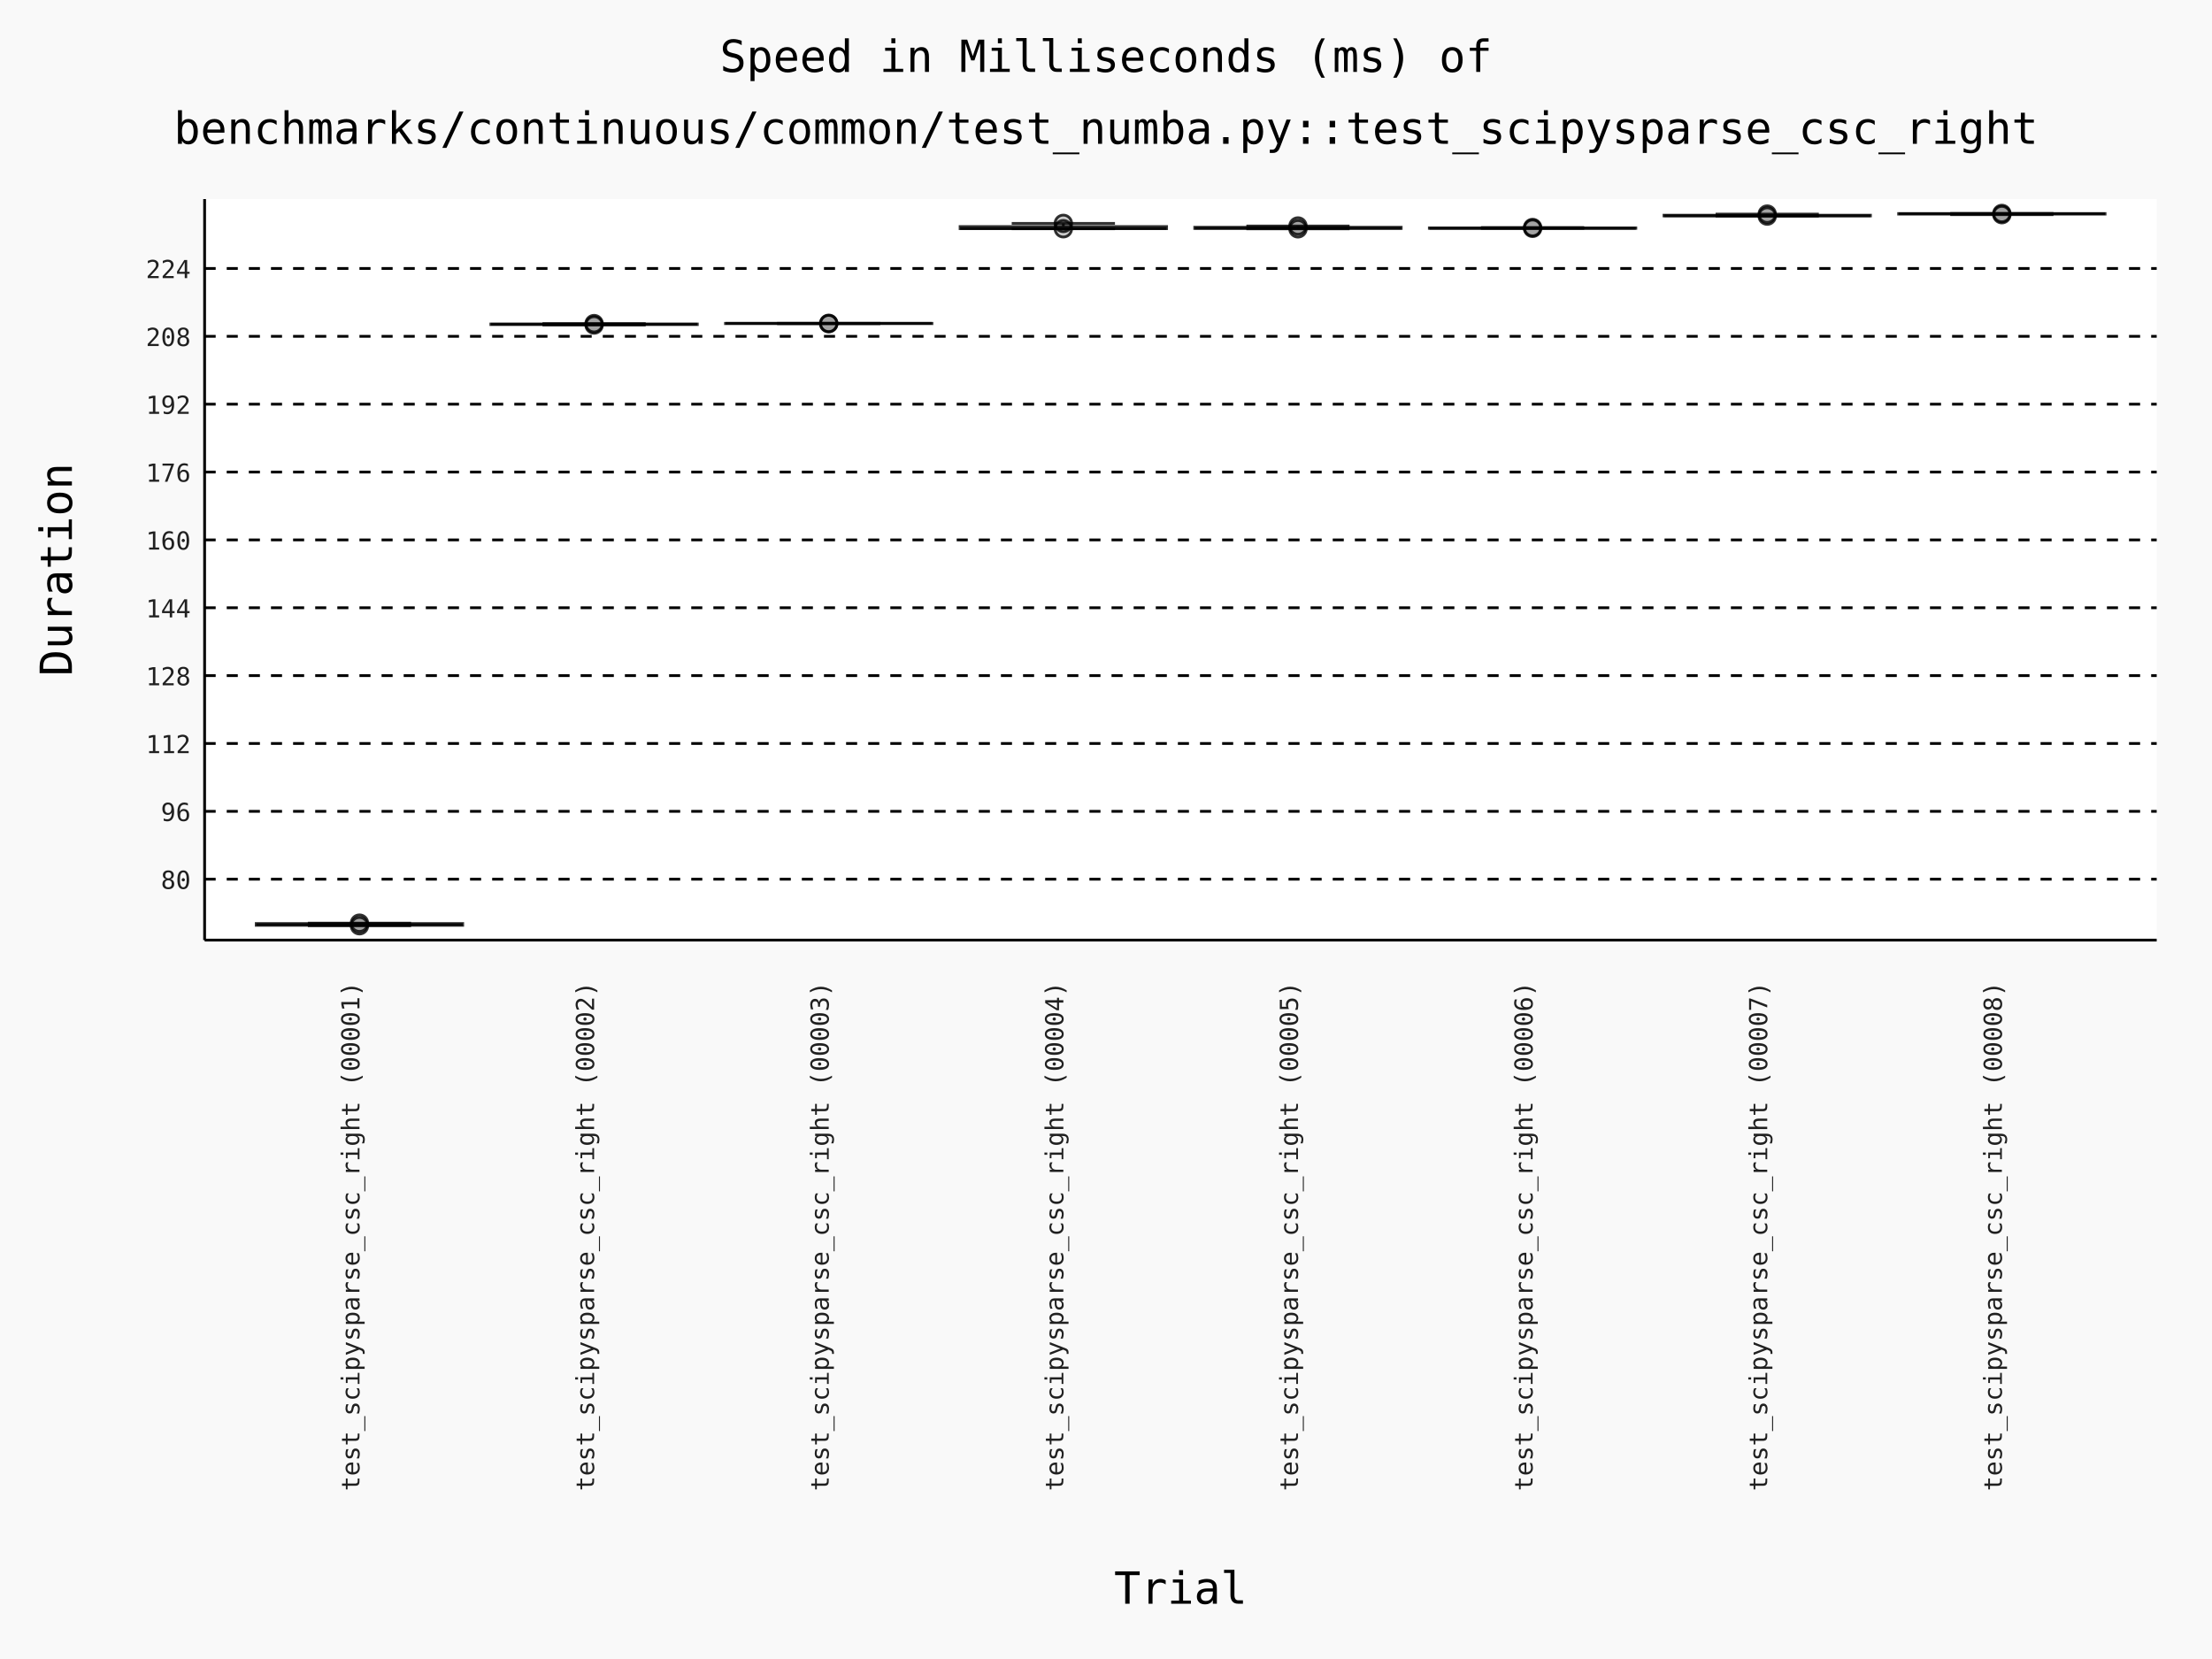
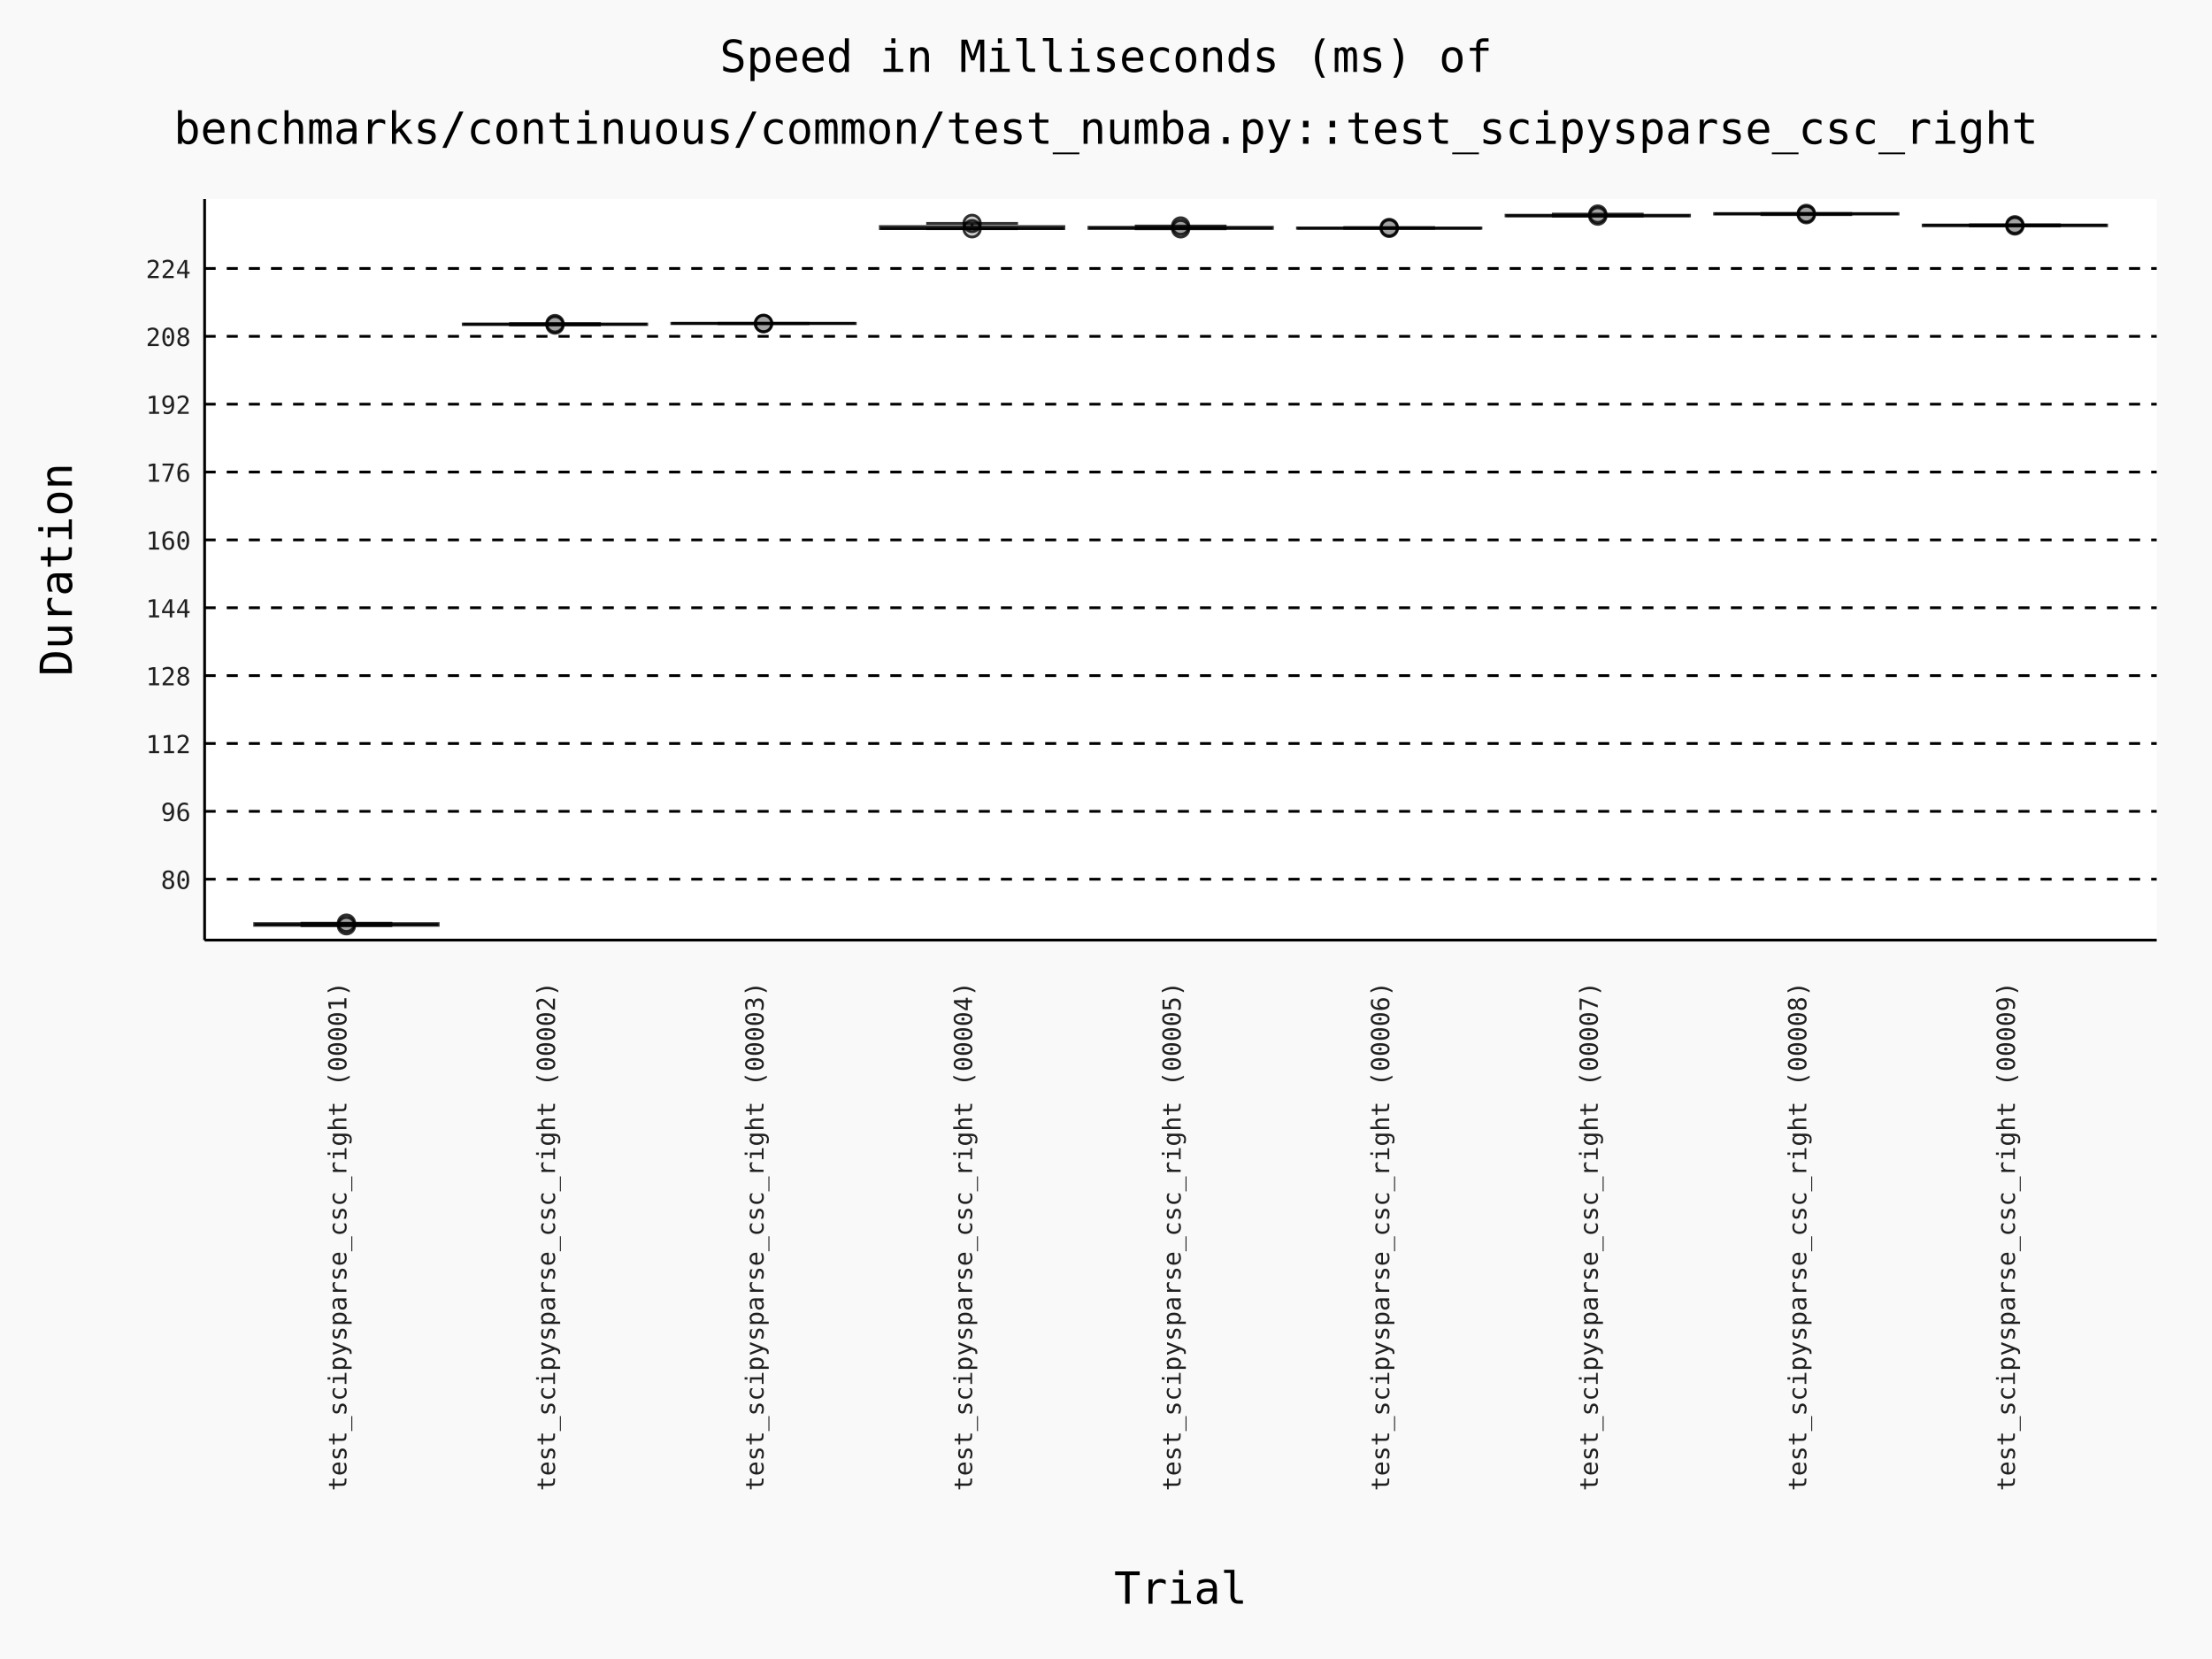
- <svg xmlns="http://www.w3.org/2000/svg" id="chart-8712ba81-75a7-44d6-a75f-5e32aed66e53" class="pygal-chart" viewBox="0 0 800 600">
+ <svg xmlns="http://www.w3.org/2000/svg" id="chart-95160a08-fcc2-4148-a664-e913bbe17c2b" class="pygal-chart" viewBox="0 0 800 600">
  <defs>
-     <style type="text/css">#chart-8712ba81-75a7-44d6-a75f-5e32aed66e53{-webkit-user-select:none;-webkit-font-smoothing:antialiased;font-family:Consolas,"Deja Vu Sans Mono","Bitstream Vera Sans Mono","Courier New",monospace}#chart-8712ba81-75a7-44d6-a75f-5e32aed66e53 .title{font-family:Consolas,"Deja Vu Sans Mono","Bitstream Vera Sans Mono","Courier New",monospace;font-size:16px}#chart-8712ba81-75a7-44d6-a75f-5e32aed66e53 .legends .legend text{font-family:Consolas,"Deja Vu Sans Mono","Bitstream Vera Sans Mono","Courier New",monospace;font-size:14px}#chart-8712ba81-75a7-44d6-a75f-5e32aed66e53 .axis text{font-family:Consolas,"Deja Vu Sans Mono","Bitstream Vera Sans Mono","Courier New",monospace;font-size:10px}#chart-8712ba81-75a7-44d6-a75f-5e32aed66e53 .axis text.major{font-family:Consolas,"Deja Vu Sans Mono","Bitstream Vera Sans Mono","Courier New",monospace;font-size:10px}#chart-8712ba81-75a7-44d6-a75f-5e32aed66e53 .text-overlay text.value{font-family:Consolas,"Deja Vu Sans Mono","Bitstream Vera Sans Mono","Courier New",monospace;font-size:16px}#chart-8712ba81-75a7-44d6-a75f-5e32aed66e53 .text-overlay text.label{font-family:Consolas,"Deja Vu Sans Mono","Bitstream Vera Sans Mono","Courier New",monospace;font-size:10px}#chart-8712ba81-75a7-44d6-a75f-5e32aed66e53 .tooltip{font-family:Consolas,"Deja Vu Sans Mono","Bitstream Vera Sans Mono","Courier New",monospace;font-size:14px}#chart-8712ba81-75a7-44d6-a75f-5e32aed66e53 text.no_data{font-family:Consolas,"Deja Vu Sans Mono","Bitstream Vera Sans Mono","Courier New",monospace;font-size:64px}
- #chart-8712ba81-75a7-44d6-a75f-5e32aed66e53{background-color:rgba(249,249,249,1)}#chart-8712ba81-75a7-44d6-a75f-5e32aed66e53 path,#chart-8712ba81-75a7-44d6-a75f-5e32aed66e53 line,#chart-8712ba81-75a7-44d6-a75f-5e32aed66e53 rect,#chart-8712ba81-75a7-44d6-a75f-5e32aed66e53 circle{-webkit-transition:150ms;-moz-transition:150ms;transition:150ms}#chart-8712ba81-75a7-44d6-a75f-5e32aed66e53 .graph &gt; .background{fill:rgba(249,249,249,1)}#chart-8712ba81-75a7-44d6-a75f-5e32aed66e53 .plot &gt; .background{fill:rgba(255,255,255,1)}#chart-8712ba81-75a7-44d6-a75f-5e32aed66e53 .graph{fill:rgba(0,0,0,.87)}#chart-8712ba81-75a7-44d6-a75f-5e32aed66e53 text.no_data{fill:rgba(0,0,0,1)}#chart-8712ba81-75a7-44d6-a75f-5e32aed66e53 .title{fill:rgba(0,0,0,1)}#chart-8712ba81-75a7-44d6-a75f-5e32aed66e53 .legends .legend text{fill:rgba(0,0,0,.87)}#chart-8712ba81-75a7-44d6-a75f-5e32aed66e53 .legends .legend:hover text{fill:rgba(0,0,0,1)}#chart-8712ba81-75a7-44d6-a75f-5e32aed66e53 .axis .line{stroke:rgba(0,0,0,1)}#chart-8712ba81-75a7-44d6-a75f-5e32aed66e53 .axis .guide.line{stroke:rgba(0,0,0,.54)}#chart-8712ba81-75a7-44d6-a75f-5e32aed66e53 .axis .major.line{stroke:rgba(0,0,0,.87)}#chart-8712ba81-75a7-44d6-a75f-5e32aed66e53 .axis text.major{fill:rgba(0,0,0,1)}#chart-8712ba81-75a7-44d6-a75f-5e32aed66e53 .axis.y .guides:hover .guide.line,#chart-8712ba81-75a7-44d6-a75f-5e32aed66e53 .line-graph .axis.x .guides:hover .guide.line,#chart-8712ba81-75a7-44d6-a75f-5e32aed66e53 .stackedline-graph .axis.x .guides:hover .guide.line,#chart-8712ba81-75a7-44d6-a75f-5e32aed66e53 .xy-graph .axis.x .guides:hover .guide.line{stroke:rgba(0,0,0,1)}#chart-8712ba81-75a7-44d6-a75f-5e32aed66e53 .axis .guides:hover text{fill:rgba(0,0,0,1)}#chart-8712ba81-75a7-44d6-a75f-5e32aed66e53 .reactive{fill-opacity:.7;stroke-opacity:.8;stroke-width:1}#chart-8712ba81-75a7-44d6-a75f-5e32aed66e53 .ci{stroke:rgba(0,0,0,.87)}#chart-8712ba81-75a7-44d6-a75f-5e32aed66e53 .reactive.active,#chart-8712ba81-75a7-44d6-a75f-5e32aed66e53 .active .reactive{fill-opacity:.8;stroke-opacity:.9;stroke-width:4}#chart-8712ba81-75a7-44d6-a75f-5e32aed66e53 .ci .reactive.active{stroke-width:1.5}#chart-8712ba81-75a7-44d6-a75f-5e32aed66e53 .series text{fill:rgba(0,0,0,1)}#chart-8712ba81-75a7-44d6-a75f-5e32aed66e53 .tooltip rect{fill:rgba(255,255,255,1);stroke:rgba(0,0,0,1);-webkit-transition:opacity 150ms;-moz-transition:opacity 150ms;transition:opacity 150ms}#chart-8712ba81-75a7-44d6-a75f-5e32aed66e53 .tooltip .label{fill:rgba(0,0,0,.87)}#chart-8712ba81-75a7-44d6-a75f-5e32aed66e53 .tooltip .label{fill:rgba(0,0,0,.87)}#chart-8712ba81-75a7-44d6-a75f-5e32aed66e53 .tooltip .legend{font-size:.8em;fill:rgba(0,0,0,.54)}#chart-8712ba81-75a7-44d6-a75f-5e32aed66e53 .tooltip .x_label{font-size:.6em;fill:rgba(0,0,0,1)}#chart-8712ba81-75a7-44d6-a75f-5e32aed66e53 .tooltip .xlink{font-size:.5em;text-decoration:underline}#chart-8712ba81-75a7-44d6-a75f-5e32aed66e53 .tooltip .value{font-size:1.5em}#chart-8712ba81-75a7-44d6-a75f-5e32aed66e53 .bound{font-size:.5em}#chart-8712ba81-75a7-44d6-a75f-5e32aed66e53 .max-value{font-size:.75em;fill:rgba(0,0,0,.54)}#chart-8712ba81-75a7-44d6-a75f-5e32aed66e53 .map-element{fill:rgba(255,255,255,1);stroke:rgba(0,0,0,.54) !important}#chart-8712ba81-75a7-44d6-a75f-5e32aed66e53 .map-element .reactive{fill-opacity:inherit;stroke-opacity:inherit}#chart-8712ba81-75a7-44d6-a75f-5e32aed66e53 .color-0,#chart-8712ba81-75a7-44d6-a75f-5e32aed66e53 .color-0 a:visited{stroke:#000000;fill:#000000}#chart-8712ba81-75a7-44d6-a75f-5e32aed66e53 .color-1,#chart-8712ba81-75a7-44d6-a75f-5e32aed66e53 .color-1 a:visited{stroke:#000000;fill:#000000}#chart-8712ba81-75a7-44d6-a75f-5e32aed66e53 .color-2,#chart-8712ba81-75a7-44d6-a75f-5e32aed66e53 .color-2 a:visited{stroke:#000000;fill:#000000}#chart-8712ba81-75a7-44d6-a75f-5e32aed66e53 .color-3,#chart-8712ba81-75a7-44d6-a75f-5e32aed66e53 .color-3 a:visited{stroke:#000000;fill:#000000}#chart-8712ba81-75a7-44d6-a75f-5e32aed66e53 .color-4,#chart-8712ba81-75a7-44d6-a75f-5e32aed66e53 .color-4 a:visited{stroke:#000000;fill:#000000}#chart-8712ba81-75a7-44d6-a75f-5e32aed66e53 .color-5,#chart-8712ba81-75a7-44d6-a75f-5e32aed66e53 .color-5 a:visited{stroke:#000000;fill:#000000}#chart-8712ba81-75a7-44d6-a75f-5e32aed66e53 .color-6,#chart-8712ba81-75a7-44d6-a75f-5e32aed66e53 .color-6 a:visited{stroke:#000000;fill:#000000}#chart-8712ba81-75a7-44d6-a75f-5e32aed66e53 .color-7,#chart-8712ba81-75a7-44d6-a75f-5e32aed66e53 .color-7 a:visited{stroke:#000000;fill:#000000}#chart-8712ba81-75a7-44d6-a75f-5e32aed66e53 .text-overlay .color-0 text{fill:white}#chart-8712ba81-75a7-44d6-a75f-5e32aed66e53 .text-overlay .color-1 text{fill:white}#chart-8712ba81-75a7-44d6-a75f-5e32aed66e53 .text-overlay .color-2 text{fill:white}#chart-8712ba81-75a7-44d6-a75f-5e32aed66e53 .text-overlay .color-3 text{fill:white}#chart-8712ba81-75a7-44d6-a75f-5e32aed66e53 .text-overlay .color-4 text{fill:white}#chart-8712ba81-75a7-44d6-a75f-5e32aed66e53 .text-overlay .color-5 text{fill:white}#chart-8712ba81-75a7-44d6-a75f-5e32aed66e53 .text-overlay .color-6 text{fill:white}#chart-8712ba81-75a7-44d6-a75f-5e32aed66e53 .text-overlay .color-7 text{fill:white}
- #chart-8712ba81-75a7-44d6-a75f-5e32aed66e53 text.no_data{text-anchor:middle}#chart-8712ba81-75a7-44d6-a75f-5e32aed66e53 .guide.line{fill:none}#chart-8712ba81-75a7-44d6-a75f-5e32aed66e53 .centered{text-anchor:middle}#chart-8712ba81-75a7-44d6-a75f-5e32aed66e53 .title{text-anchor:middle}#chart-8712ba81-75a7-44d6-a75f-5e32aed66e53 .legends .legend text{fill-opacity:1}#chart-8712ba81-75a7-44d6-a75f-5e32aed66e53 .axis.x text{text-anchor:middle}#chart-8712ba81-75a7-44d6-a75f-5e32aed66e53 .axis.x:not(.web) text[transform]{text-anchor:start}#chart-8712ba81-75a7-44d6-a75f-5e32aed66e53 .axis.x:not(.web) text[transform].backwards{text-anchor:end}#chart-8712ba81-75a7-44d6-a75f-5e32aed66e53 .axis.y text{text-anchor:end}#chart-8712ba81-75a7-44d6-a75f-5e32aed66e53 .axis.y text[transform].backwards{text-anchor:start}#chart-8712ba81-75a7-44d6-a75f-5e32aed66e53 .axis.y2 text{text-anchor:start}#chart-8712ba81-75a7-44d6-a75f-5e32aed66e53 .axis.y2 text[transform].backwards{text-anchor:end}#chart-8712ba81-75a7-44d6-a75f-5e32aed66e53 .axis .guide.line{stroke-dasharray:4,4;stroke:black}#chart-8712ba81-75a7-44d6-a75f-5e32aed66e53 .axis .major.guide.line{stroke-dasharray:6,6;stroke:black}#chart-8712ba81-75a7-44d6-a75f-5e32aed66e53 .horizontal .axis.y .guide.line,#chart-8712ba81-75a7-44d6-a75f-5e32aed66e53 .horizontal .axis.y2 .guide.line,#chart-8712ba81-75a7-44d6-a75f-5e32aed66e53 .vertical .axis.x .guide.line{opacity:0}#chart-8712ba81-75a7-44d6-a75f-5e32aed66e53 .horizontal .axis.always_show .guide.line,#chart-8712ba81-75a7-44d6-a75f-5e32aed66e53 .vertical .axis.always_show .guide.line{opacity:1 !important}#chart-8712ba81-75a7-44d6-a75f-5e32aed66e53 .axis.y .guides:hover .guide.line,#chart-8712ba81-75a7-44d6-a75f-5e32aed66e53 .axis.y2 .guides:hover .guide.line,#chart-8712ba81-75a7-44d6-a75f-5e32aed66e53 .axis.x .guides:hover .guide.line{opacity:1}#chart-8712ba81-75a7-44d6-a75f-5e32aed66e53 .axis .guides:hover text{opacity:1}#chart-8712ba81-75a7-44d6-a75f-5e32aed66e53 .nofill{fill:none}#chart-8712ba81-75a7-44d6-a75f-5e32aed66e53 .subtle-fill{fill-opacity:.2}#chart-8712ba81-75a7-44d6-a75f-5e32aed66e53 .dot{stroke-width:1px;fill-opacity:1;stroke-opacity:1}#chart-8712ba81-75a7-44d6-a75f-5e32aed66e53 .dot.active{stroke-width:5px}#chart-8712ba81-75a7-44d6-a75f-5e32aed66e53 .dot.negative{fill:transparent}#chart-8712ba81-75a7-44d6-a75f-5e32aed66e53 text,#chart-8712ba81-75a7-44d6-a75f-5e32aed66e53 tspan{stroke:none !important}#chart-8712ba81-75a7-44d6-a75f-5e32aed66e53 .series text.active{opacity:1}#chart-8712ba81-75a7-44d6-a75f-5e32aed66e53 .tooltip rect{fill-opacity:.95;stroke-width:.5}#chart-8712ba81-75a7-44d6-a75f-5e32aed66e53 .tooltip text{fill-opacity:1}#chart-8712ba81-75a7-44d6-a75f-5e32aed66e53 .showable{visibility:hidden}#chart-8712ba81-75a7-44d6-a75f-5e32aed66e53 .showable.shown{visibility:visible}#chart-8712ba81-75a7-44d6-a75f-5e32aed66e53 .gauge-background{fill:rgba(229,229,229,1);stroke:none}#chart-8712ba81-75a7-44d6-a75f-5e32aed66e53 .bg-lines{stroke:rgba(249,249,249,1);stroke-width:2px}
+     <style type="text/css">#chart-95160a08-fcc2-4148-a664-e913bbe17c2b{-webkit-user-select:none;-webkit-font-smoothing:antialiased;font-family:Consolas,"Deja Vu Sans Mono","Bitstream Vera Sans Mono","Courier New",monospace}#chart-95160a08-fcc2-4148-a664-e913bbe17c2b .title{font-family:Consolas,"Deja Vu Sans Mono","Bitstream Vera Sans Mono","Courier New",monospace;font-size:16px}#chart-95160a08-fcc2-4148-a664-e913bbe17c2b .legends .legend text{font-family:Consolas,"Deja Vu Sans Mono","Bitstream Vera Sans Mono","Courier New",monospace;font-size:14px}#chart-95160a08-fcc2-4148-a664-e913bbe17c2b .axis text{font-family:Consolas,"Deja Vu Sans Mono","Bitstream Vera Sans Mono","Courier New",monospace;font-size:10px}#chart-95160a08-fcc2-4148-a664-e913bbe17c2b .axis text.major{font-family:Consolas,"Deja Vu Sans Mono","Bitstream Vera Sans Mono","Courier New",monospace;font-size:10px}#chart-95160a08-fcc2-4148-a664-e913bbe17c2b .text-overlay text.value{font-family:Consolas,"Deja Vu Sans Mono","Bitstream Vera Sans Mono","Courier New",monospace;font-size:16px}#chart-95160a08-fcc2-4148-a664-e913bbe17c2b .text-overlay text.label{font-family:Consolas,"Deja Vu Sans Mono","Bitstream Vera Sans Mono","Courier New",monospace;font-size:10px}#chart-95160a08-fcc2-4148-a664-e913bbe17c2b .tooltip{font-family:Consolas,"Deja Vu Sans Mono","Bitstream Vera Sans Mono","Courier New",monospace;font-size:14px}#chart-95160a08-fcc2-4148-a664-e913bbe17c2b text.no_data{font-family:Consolas,"Deja Vu Sans Mono","Bitstream Vera Sans Mono","Courier New",monospace;font-size:64px}
+ #chart-95160a08-fcc2-4148-a664-e913bbe17c2b{background-color:rgba(249,249,249,1)}#chart-95160a08-fcc2-4148-a664-e913bbe17c2b path,#chart-95160a08-fcc2-4148-a664-e913bbe17c2b line,#chart-95160a08-fcc2-4148-a664-e913bbe17c2b rect,#chart-95160a08-fcc2-4148-a664-e913bbe17c2b circle{-webkit-transition:150ms;-moz-transition:150ms;transition:150ms}#chart-95160a08-fcc2-4148-a664-e913bbe17c2b .graph &gt; .background{fill:rgba(249,249,249,1)}#chart-95160a08-fcc2-4148-a664-e913bbe17c2b .plot &gt; .background{fill:rgba(255,255,255,1)}#chart-95160a08-fcc2-4148-a664-e913bbe17c2b .graph{fill:rgba(0,0,0,.87)}#chart-95160a08-fcc2-4148-a664-e913bbe17c2b text.no_data{fill:rgba(0,0,0,1)}#chart-95160a08-fcc2-4148-a664-e913bbe17c2b .title{fill:rgba(0,0,0,1)}#chart-95160a08-fcc2-4148-a664-e913bbe17c2b .legends .legend text{fill:rgba(0,0,0,.87)}#chart-95160a08-fcc2-4148-a664-e913bbe17c2b .legends .legend:hover text{fill:rgba(0,0,0,1)}#chart-95160a08-fcc2-4148-a664-e913bbe17c2b .axis .line{stroke:rgba(0,0,0,1)}#chart-95160a08-fcc2-4148-a664-e913bbe17c2b .axis .guide.line{stroke:rgba(0,0,0,.54)}#chart-95160a08-fcc2-4148-a664-e913bbe17c2b .axis .major.line{stroke:rgba(0,0,0,.87)}#chart-95160a08-fcc2-4148-a664-e913bbe17c2b .axis text.major{fill:rgba(0,0,0,1)}#chart-95160a08-fcc2-4148-a664-e913bbe17c2b .axis.y .guides:hover .guide.line,#chart-95160a08-fcc2-4148-a664-e913bbe17c2b .line-graph .axis.x .guides:hover .guide.line,#chart-95160a08-fcc2-4148-a664-e913bbe17c2b .stackedline-graph .axis.x .guides:hover .guide.line,#chart-95160a08-fcc2-4148-a664-e913bbe17c2b .xy-graph .axis.x .guides:hover .guide.line{stroke:rgba(0,0,0,1)}#chart-95160a08-fcc2-4148-a664-e913bbe17c2b .axis .guides:hover text{fill:rgba(0,0,0,1)}#chart-95160a08-fcc2-4148-a664-e913bbe17c2b .reactive{fill-opacity:.7;stroke-opacity:.8;stroke-width:1}#chart-95160a08-fcc2-4148-a664-e913bbe17c2b .ci{stroke:rgba(0,0,0,.87)}#chart-95160a08-fcc2-4148-a664-e913bbe17c2b .reactive.active,#chart-95160a08-fcc2-4148-a664-e913bbe17c2b .active .reactive{fill-opacity:.8;stroke-opacity:.9;stroke-width:4}#chart-95160a08-fcc2-4148-a664-e913bbe17c2b .ci .reactive.active{stroke-width:1.5}#chart-95160a08-fcc2-4148-a664-e913bbe17c2b .series text{fill:rgba(0,0,0,1)}#chart-95160a08-fcc2-4148-a664-e913bbe17c2b .tooltip rect{fill:rgba(255,255,255,1);stroke:rgba(0,0,0,1);-webkit-transition:opacity 150ms;-moz-transition:opacity 150ms;transition:opacity 150ms}#chart-95160a08-fcc2-4148-a664-e913bbe17c2b .tooltip .label{fill:rgba(0,0,0,.87)}#chart-95160a08-fcc2-4148-a664-e913bbe17c2b .tooltip .label{fill:rgba(0,0,0,.87)}#chart-95160a08-fcc2-4148-a664-e913bbe17c2b .tooltip .legend{font-size:.8em;fill:rgba(0,0,0,.54)}#chart-95160a08-fcc2-4148-a664-e913bbe17c2b .tooltip .x_label{font-size:.6em;fill:rgba(0,0,0,1)}#chart-95160a08-fcc2-4148-a664-e913bbe17c2b .tooltip .xlink{font-size:.5em;text-decoration:underline}#chart-95160a08-fcc2-4148-a664-e913bbe17c2b .tooltip .value{font-size:1.5em}#chart-95160a08-fcc2-4148-a664-e913bbe17c2b .bound{font-size:.5em}#chart-95160a08-fcc2-4148-a664-e913bbe17c2b .max-value{font-size:.75em;fill:rgba(0,0,0,.54)}#chart-95160a08-fcc2-4148-a664-e913bbe17c2b .map-element{fill:rgba(255,255,255,1);stroke:rgba(0,0,0,.54) !important}#chart-95160a08-fcc2-4148-a664-e913bbe17c2b .map-element .reactive{fill-opacity:inherit;stroke-opacity:inherit}#chart-95160a08-fcc2-4148-a664-e913bbe17c2b .color-0,#chart-95160a08-fcc2-4148-a664-e913bbe17c2b .color-0 a:visited{stroke:#000000;fill:#000000}#chart-95160a08-fcc2-4148-a664-e913bbe17c2b .color-1,#chart-95160a08-fcc2-4148-a664-e913bbe17c2b .color-1 a:visited{stroke:#000000;fill:#000000}#chart-95160a08-fcc2-4148-a664-e913bbe17c2b .color-2,#chart-95160a08-fcc2-4148-a664-e913bbe17c2b .color-2 a:visited{stroke:#000000;fill:#000000}#chart-95160a08-fcc2-4148-a664-e913bbe17c2b .color-3,#chart-95160a08-fcc2-4148-a664-e913bbe17c2b .color-3 a:visited{stroke:#000000;fill:#000000}#chart-95160a08-fcc2-4148-a664-e913bbe17c2b .color-4,#chart-95160a08-fcc2-4148-a664-e913bbe17c2b .color-4 a:visited{stroke:#000000;fill:#000000}#chart-95160a08-fcc2-4148-a664-e913bbe17c2b .color-5,#chart-95160a08-fcc2-4148-a664-e913bbe17c2b .color-5 a:visited{stroke:#000000;fill:#000000}#chart-95160a08-fcc2-4148-a664-e913bbe17c2b .color-6,#chart-95160a08-fcc2-4148-a664-e913bbe17c2b .color-6 a:visited{stroke:#000000;fill:#000000}#chart-95160a08-fcc2-4148-a664-e913bbe17c2b .color-7,#chart-95160a08-fcc2-4148-a664-e913bbe17c2b .color-7 a:visited{stroke:#000000;fill:#000000}#chart-95160a08-fcc2-4148-a664-e913bbe17c2b .color-8,#chart-95160a08-fcc2-4148-a664-e913bbe17c2b .color-8 a:visited{stroke:#000000;fill:#000000}#chart-95160a08-fcc2-4148-a664-e913bbe17c2b .text-overlay .color-0 text{fill:white}#chart-95160a08-fcc2-4148-a664-e913bbe17c2b .text-overlay .color-1 text{fill:white}#chart-95160a08-fcc2-4148-a664-e913bbe17c2b .text-overlay .color-2 text{fill:white}#chart-95160a08-fcc2-4148-a664-e913bbe17c2b .text-overlay .color-3 text{fill:white}#chart-95160a08-fcc2-4148-a664-e913bbe17c2b .text-overlay .color-4 text{fill:white}#chart-95160a08-fcc2-4148-a664-e913bbe17c2b .text-overlay .color-5 text{fill:white}#chart-95160a08-fcc2-4148-a664-e913bbe17c2b .text-overlay .color-6 text{fill:white}#chart-95160a08-fcc2-4148-a664-e913bbe17c2b .text-overlay .color-7 text{fill:white}#chart-95160a08-fcc2-4148-a664-e913bbe17c2b .text-overlay .color-8 text{fill:white}
+ #chart-95160a08-fcc2-4148-a664-e913bbe17c2b text.no_data{text-anchor:middle}#chart-95160a08-fcc2-4148-a664-e913bbe17c2b .guide.line{fill:none}#chart-95160a08-fcc2-4148-a664-e913bbe17c2b .centered{text-anchor:middle}#chart-95160a08-fcc2-4148-a664-e913bbe17c2b .title{text-anchor:middle}#chart-95160a08-fcc2-4148-a664-e913bbe17c2b .legends .legend text{fill-opacity:1}#chart-95160a08-fcc2-4148-a664-e913bbe17c2b .axis.x text{text-anchor:middle}#chart-95160a08-fcc2-4148-a664-e913bbe17c2b .axis.x:not(.web) text[transform]{text-anchor:start}#chart-95160a08-fcc2-4148-a664-e913bbe17c2b .axis.x:not(.web) text[transform].backwards{text-anchor:end}#chart-95160a08-fcc2-4148-a664-e913bbe17c2b .axis.y text{text-anchor:end}#chart-95160a08-fcc2-4148-a664-e913bbe17c2b .axis.y text[transform].backwards{text-anchor:start}#chart-95160a08-fcc2-4148-a664-e913bbe17c2b .axis.y2 text{text-anchor:start}#chart-95160a08-fcc2-4148-a664-e913bbe17c2b .axis.y2 text[transform].backwards{text-anchor:end}#chart-95160a08-fcc2-4148-a664-e913bbe17c2b .axis .guide.line{stroke-dasharray:4,4;stroke:black}#chart-95160a08-fcc2-4148-a664-e913bbe17c2b .axis .major.guide.line{stroke-dasharray:6,6;stroke:black}#chart-95160a08-fcc2-4148-a664-e913bbe17c2b .horizontal .axis.y .guide.line,#chart-95160a08-fcc2-4148-a664-e913bbe17c2b .horizontal .axis.y2 .guide.line,#chart-95160a08-fcc2-4148-a664-e913bbe17c2b .vertical .axis.x .guide.line{opacity:0}#chart-95160a08-fcc2-4148-a664-e913bbe17c2b .horizontal .axis.always_show .guide.line,#chart-95160a08-fcc2-4148-a664-e913bbe17c2b .vertical .axis.always_show .guide.line{opacity:1 !important}#chart-95160a08-fcc2-4148-a664-e913bbe17c2b .axis.y .guides:hover .guide.line,#chart-95160a08-fcc2-4148-a664-e913bbe17c2b .axis.y2 .guides:hover .guide.line,#chart-95160a08-fcc2-4148-a664-e913bbe17c2b .axis.x .guides:hover .guide.line{opacity:1}#chart-95160a08-fcc2-4148-a664-e913bbe17c2b .axis .guides:hover text{opacity:1}#chart-95160a08-fcc2-4148-a664-e913bbe17c2b .nofill{fill:none}#chart-95160a08-fcc2-4148-a664-e913bbe17c2b .subtle-fill{fill-opacity:.2}#chart-95160a08-fcc2-4148-a664-e913bbe17c2b .dot{stroke-width:1px;fill-opacity:1;stroke-opacity:1}#chart-95160a08-fcc2-4148-a664-e913bbe17c2b .dot.active{stroke-width:5px}#chart-95160a08-fcc2-4148-a664-e913bbe17c2b .dot.negative{fill:transparent}#chart-95160a08-fcc2-4148-a664-e913bbe17c2b text,#chart-95160a08-fcc2-4148-a664-e913bbe17c2b tspan{stroke:none !important}#chart-95160a08-fcc2-4148-a664-e913bbe17c2b .series text.active{opacity:1}#chart-95160a08-fcc2-4148-a664-e913bbe17c2b .tooltip rect{fill-opacity:.95;stroke-width:.5}#chart-95160a08-fcc2-4148-a664-e913bbe17c2b .tooltip text{fill-opacity:1}#chart-95160a08-fcc2-4148-a664-e913bbe17c2b .showable{visibility:hidden}#chart-95160a08-fcc2-4148-a664-e913bbe17c2b .showable.shown{visibility:visible}#chart-95160a08-fcc2-4148-a664-e913bbe17c2b .gauge-background{fill:rgba(229,229,229,1);stroke:none}#chart-95160a08-fcc2-4148-a664-e913bbe17c2b .bg-lines{stroke:rgba(249,249,249,1);stroke-width:2px}
.tooltip .value{font-size:1em !important}.axis text{font-size:9px !important}</style>
  </defs>
  <g class="graph custombox-graph vertical">
    <rect x="0" y="0" width="800" height="600" class="background" />
    <g transform="translate(74, 72)" class="plot">
      <rect x="0" y="0" width="706.0" height="268.0" class="background" />
      <g class="axis y always_show">
        <path d="M0 268 h706" class="line" />
        <g class="guides">
          <path d="M0 245.973 h706" class="guide line" />
          <text x="-5" y="249.473" class="">80</text>
        </g>
        <g class="guides">
          <path d="M0 221.431 h706" class="guide line" />
          <text x="-5" y="224.931" class="">96</text>
        </g>
        <g class="guides">
          <path d="M0 196.889 h706" class="guide line" />
          <text x="-5" y="200.389" class="">112</text>
        </g>
        <g class="guides">
          <path d="M0 172.347 h706" class="guide line" />
          <text x="-5" y="175.847" class="">128</text>
        </g>
        <g class="guides">
          <path d="M0 147.805 h706" class="guide line" />
          <text x="-5" y="151.305" class="">144</text>
        </g>
        <g class="guides">
          <path d="M0 123.263 h706" class="guide line" />
          <text x="-5" y="126.763" class="">160</text>
        </g>
        <g class="guides">
          <path d="M0 98.721 h706" class="guide line" />
          <text x="-5" y="102.221" class="">176</text>
        </g>
        <g class="guides">
          <path d="M0 74.179 h706" class="guide line" />
          <text x="-5" y="77.679" class="">192</text>
        </g>
        <g class="guides">
          <path d="M0 49.636 h706" class="guide line" />
          <text x="-5" y="53.136" class="">208</text>
        </g>
        <g class="guides">
          <path d="M0 25.094 h706" class="guide line" />
          <text x="-5" y="28.594" class="">224</text>
        </g>
      </g>
      <g class="axis x">
        <path d="M0 0 v268" class="line" />
        <g class="guides">
-           <path d="M56.005 0 v268" class="guide line" />
-           <text x="56.005" y="283.0" class="backwards" transform="rotate(270 56.00481 283)">test_scipysparse_csc_right (00001)</text>
-         </g>
-         <g class="guides">
-           <path d="M140.861 0 v268" class="guide line" />
-           <text x="140.861" y="283.0" class="backwards" transform="rotate(270 140.8606 283)">test_scipysparse_csc_right (00002)</text>
-         </g>
-         <g class="guides">
-           <path d="M225.716 0 v268" class="guide line" />
-           <text x="225.716" y="283.0" class="backwards" transform="rotate(270 225.7163 283)">test_scipysparse_csc_right (00003)</text>
-         </g>
-         <g class="guides">
-           <path d="M310.572 0 v268" class="guide line" />
-           <text x="310.572" y="283.0" class="backwards" transform="rotate(270 310.5721 283)">test_scipysparse_csc_right (00004)</text>
-         </g>
-         <g class="guides">
-           <path d="M395.428 0 v268" class="guide line" />
-           <text x="395.428" y="283.0" class="backwards" transform="rotate(270 395.4279 283)">test_scipysparse_csc_right (00005)</text>
-         </g>
-         <g class="guides">
-           <path d="M480.284 0 v268" class="guide line" />
-           <text x="480.284" y="283.0" class="backwards" transform="rotate(270 480.2837 283)">test_scipysparse_csc_right (00006)</text>
-         </g>
-         <g class="guides">
-           <path d="M565.139 0 v268" class="guide line" />
-           <text x="565.139" y="283.0" class="backwards" transform="rotate(270 565.1394 283)">test_scipysparse_csc_right (00007)</text>
-         </g>
-         <g class="guides">
-           <path d="M649.995 0 v268" class="guide line" />
-           <text x="649.995" y="283.0" class="backwards" transform="rotate(270 649.9952 283)">test_scipysparse_csc_right (00008)</text>
+           <path d="M51.291 0 v268" class="guide line" />
+           <text x="51.291" y="283.0" class="backwards" transform="rotate(270 51.2906 283)">test_scipysparse_csc_right (00001)</text>
+         </g>
+         <g class="guides">
+           <path d="M126.718 0 v268" class="guide line" />
+           <text x="126.718" y="283.0" class="backwards" transform="rotate(270 126.7179 283)">test_scipysparse_csc_right (00002)</text>
+         </g>
+         <g class="guides">
+           <path d="M202.145 0 v268" class="guide line" />
+           <text x="202.145" y="283.0" class="backwards" transform="rotate(270 202.1453 283)">test_scipysparse_csc_right (00003)</text>
+         </g>
+         <g class="guides">
+           <path d="M277.573 0 v268" class="guide line" />
+           <text x="277.573" y="283.0" class="backwards" transform="rotate(270 277.5727 283)">test_scipysparse_csc_right (00004)</text>
+         </g>
+         <g class="guides">
+           <path d="M353 0 v268" class="guide line" />
+           <text x="353.0" y="283.0" class="backwards" transform="rotate(270 353 283)">test_scipysparse_csc_right (00005)</text>
+         </g>
+         <g class="guides">
+           <path d="M428.427 0 v268" class="guide line" />
+           <text x="428.427" y="283.0" class="backwards" transform="rotate(270 428.4273 283)">test_scipysparse_csc_right (00006)</text>
+         </g>
+         <g class="guides">
+           <path d="M503.855 0 v268" class="guide line" />
+           <text x="503.855" y="283.0" class="backwards" transform="rotate(270 503.8547 283)">test_scipysparse_csc_right (00007)</text>
+         </g>
+         <g class="guides">
+           <path d="M579.282 0 v268" class="guide line" />
+           <text x="579.282" y="283.0" class="backwards" transform="rotate(270 579.2821 283)">test_scipysparse_csc_right (00008)</text>
+         </g>
+         <g class="guides">
+           <path d="M654.709 0 v268" class="guide line" />
+           <text x="654.709" y="283.0" class="backwards" transform="rotate(270 654.7094 283)">test_scipysparse_csc_right (00009)</text>
        </g>
      </g>
      <g class="series serie-0 color-0">
        <g class="boxes">
          <g class="box">
-             <path stroke-width="3" d="M37.337 262.803 L74.673 262.803" class="reactive tooltip-trigger" />
-             <path stroke-width="3" d="M18.668 262.386 L93.341 262.386" class="reactive tooltip-trigger" />
-             <path stroke-width="3" d="M37.337 261.867 L74.673 261.867" class="reactive tooltip-trigger" />
-             <path stroke-width="2" d="M56.005 262.803 L56.005 262.648" class="reactive tooltip-trigger" />
-             <path stroke-width="2" d="M56.005 261.867 L56.005 262.006" class="reactive tooltip-trigger" />
-             <rect x="18.668" y="262.006" height="0.642" width="74.673" class="subtle-fill reactive tooltip-trigger" />
-             <circle cx="56.005" cy="262.803" r="3" class="subtle-fill reactive tooltip-trigger" />
-             <circle cx="56.005" cy="261.867" r="3" class="subtle-fill reactive tooltip-trigger" />
+             <path stroke-width="3" d="M34.697 262.803 L67.885 262.803" class="reactive tooltip-trigger" />
+             <path stroke-width="3" d="M18.103 262.386 L84.479 262.386" class="reactive tooltip-trigger" />
+             <path stroke-width="3" d="M34.697 261.867 L67.885 261.867" class="reactive tooltip-trigger" />
+             <path stroke-width="2" d="M51.291 262.803 L51.291 262.648" class="reactive tooltip-trigger" />
+             <path stroke-width="2" d="M51.291 261.867 L51.291 262.006" class="reactive tooltip-trigger" />
+             <rect x="18.103" y="262.006" height="0.642" width="66.376" class="subtle-fill reactive tooltip-trigger" />
+             <circle cx="51.291" cy="262.803" r="3" class="subtle-fill reactive tooltip-trigger" />
+             <circle cx="51.291" cy="261.867" r="3" class="subtle-fill reactive tooltip-trigger" />
          </g>
        </g>
      </g>
      <g class="series serie-1 color-1">
        <g class="boxes">
          <g class="box">
-             <path stroke-width="3" d="M122.192 45.545 L159.529 45.545" class="reactive tooltip-trigger" />
-             <path stroke-width="3" d="M103.524 45.262 L178.197 45.262" class="reactive tooltip-trigger" />
-             <path stroke-width="3" d="M122.192 45.036 L159.529 45.036" class="reactive tooltip-trigger" />
-             <path stroke-width="2" d="M140.861 45.545 L140.861 45.386" class="reactive tooltip-trigger" />
-             <path stroke-width="2" d="M140.861 45.036 L140.861 45.18" class="reactive tooltip-trigger" />
-             <rect x="103.524" y="45.18" height="0.205" width="74.673" class="subtle-fill reactive tooltip-trigger" />
-             <circle cx="140.861" cy="45.545" r="3" class="subtle-fill reactive tooltip-trigger" />
-             <circle cx="140.861" cy="45.036" r="3" class="subtle-fill reactive tooltip-trigger" />
+             <path stroke-width="3" d="M110.124 45.545 L143.312 45.545" class="reactive tooltip-trigger" />
+             <path stroke-width="3" d="M93.53 45.262 L159.906 45.262" class="reactive tooltip-trigger" />
+             <path stroke-width="3" d="M110.124 45.036 L143.312 45.036" class="reactive tooltip-trigger" />
+             <path stroke-width="2" d="M126.718 45.545 L126.718 45.386" class="reactive tooltip-trigger" />
+             <path stroke-width="2" d="M126.718 45.036 L126.718 45.18" class="reactive tooltip-trigger" />
+             <rect x="93.53" y="45.18" height="0.205" width="66.376" class="subtle-fill reactive tooltip-trigger" />
+             <circle cx="126.718" cy="45.545" r="3" class="subtle-fill reactive tooltip-trigger" />
+             <circle cx="126.718" cy="45.036" r="3" class="subtle-fill reactive tooltip-trigger" />
          </g>
        </g>
      </g>
      <g class="series serie-2 color-2">
        <g class="boxes">
          <g class="box">
-             <path stroke-width="3" d="M207.048 45.063 L244.385 45.063" class="reactive tooltip-trigger" />
-             <path stroke-width="3" d="M188.38 44.944 L263.053 44.944" class="reactive tooltip-trigger" />
-             <path stroke-width="3" d="M207.048 44.935 L244.385 44.935" class="reactive tooltip-trigger" />
-             <path stroke-width="2" d="M225.716 45.063 L225.716 45.04" class="reactive tooltip-trigger" />
-             <path stroke-width="2" d="M225.716 44.935 L225.716 44.937" class="reactive tooltip-trigger" />
-             <rect x="188.38" y="44.937" height="0.103" width="74.673" class="subtle-fill reactive tooltip-trigger" />
-             <circle cx="225.716" cy="45.063" r="3" class="subtle-fill reactive tooltip-trigger" />
-             <circle cx="225.716" cy="44.935" r="3" class="subtle-fill reactive tooltip-trigger" />
+             <path stroke-width="3" d="M185.551 45.063 L218.739 45.063" class="reactive tooltip-trigger" />
+             <path stroke-width="3" d="M168.957 44.944 L235.333 44.944" class="reactive tooltip-trigger" />
+             <path stroke-width="3" d="M185.551 44.935 L218.739 44.935" class="reactive tooltip-trigger" />
+             <path stroke-width="2" d="M202.145 45.063 L202.145 45.04" class="reactive tooltip-trigger" />
+             <path stroke-width="2" d="M202.145 44.935 L202.145 44.937" class="reactive tooltip-trigger" />
+             <rect x="168.957" y="44.937" height="0.103" width="66.376" class="subtle-fill reactive tooltip-trigger" />
+             <circle cx="202.145" cy="45.063" r="3" class="subtle-fill reactive tooltip-trigger" />
+             <circle cx="202.145" cy="44.935" r="3" class="subtle-fill reactive tooltip-trigger" />
          </g>
        </g>
      </g>
      <g class="series serie-3 color-3">
        <g class="boxes">
          <g class="box">
-             <path stroke-width="3" d="M291.904 10.729 L329.24 10.729" class="reactive tooltip-trigger" />
-             <path stroke-width="3" d="M273.236 10.665 L347.909 10.665" class="reactive tooltip-trigger" />
-             <path stroke-width="3" d="M291.904 8.793 L329.24 8.793" class="reactive tooltip-trigger" />
-             <path stroke-width="2" d="M310.572 10.729 L310.572 10.687" class="reactive tooltip-trigger" />
-             <path stroke-width="2" d="M310.572 8.793 L310.572 9.937" class="reactive tooltip-trigger" />
-             <rect x="273.236" y="9.937" height="0.749" width="74.673" class="subtle-fill reactive tooltip-trigger" />
-             <circle cx="310.572" cy="10.729" r="3" class="subtle-fill reactive tooltip-trigger" />
-             <circle cx="310.572" cy="8.793" r="3" class="subtle-fill reactive tooltip-trigger" />
+             <path stroke-width="3" d="M260.979 10.729 L294.167 10.729" class="reactive tooltip-trigger" />
+             <path stroke-width="3" d="M244.385 10.665 L310.761 10.665" class="reactive tooltip-trigger" />
+             <path stroke-width="3" d="M260.979 8.793 L294.167 8.793" class="reactive tooltip-trigger" />
+             <path stroke-width="2" d="M277.573 10.729 L277.573 10.687" class="reactive tooltip-trigger" />
+             <path stroke-width="2" d="M277.573 8.793 L277.573 9.937" class="reactive tooltip-trigger" />
+             <rect x="244.385" y="9.937" height="0.749" width="66.376" class="subtle-fill reactive tooltip-trigger" />
+             <circle cx="277.573" cy="10.729" r="3" class="subtle-fill reactive tooltip-trigger" />
+             <circle cx="277.573" cy="8.793" r="3" class="subtle-fill reactive tooltip-trigger" />
          </g>
        </g>
      </g>
      <g class="series serie-4 color-4">
        <g class="boxes">
          <g class="box">
-             <path stroke-width="3" d="M376.76 10.755 L414.096 10.755" class="reactive tooltip-trigger" />
-             <path stroke-width="3" d="M358.091 10.502 L432.764 10.502" class="reactive tooltip-trigger" />
-             <path stroke-width="3" d="M376.76 9.738 L414.096 9.738" class="reactive tooltip-trigger" />
-             <path stroke-width="2" d="M395.428 10.755 L395.428 10.624" class="reactive tooltip-trigger" />
-             <path stroke-width="2" d="M395.428 9.738 L395.428 10.195" class="reactive tooltip-trigger" />
-             <rect x="358.091" y="10.195" height="0.429" width="74.673" class="subtle-fill reactive tooltip-trigger" />
-             <circle cx="395.428" cy="10.755" r="3" class="subtle-fill reactive tooltip-trigger" />
-             <circle cx="395.428" cy="9.738" r="3" class="subtle-fill reactive tooltip-trigger" />
+             <path stroke-width="3" d="M336.406 10.755 L369.594 10.755" class="reactive tooltip-trigger" />
+             <path stroke-width="3" d="M319.812 10.502 L386.188 10.502" class="reactive tooltip-trigger" />
+             <path stroke-width="3" d="M336.406 9.738 L369.594 9.738" class="reactive tooltip-trigger" />
+             <path stroke-width="2" d="M353 10.755 L353 10.624" class="reactive tooltip-trigger" />
+             <path stroke-width="2" d="M353 9.738 L353 10.195" class="reactive tooltip-trigger" />
+             <rect x="319.812" y="10.195" height="0.429" width="66.376" class="subtle-fill reactive tooltip-trigger" />
+             <circle cx="353.0" cy="10.755" r="3" class="subtle-fill reactive tooltip-trigger" />
+             <circle cx="353.0" cy="9.738" r="3" class="subtle-fill reactive tooltip-trigger" />
          </g>
        </g>
      </g>
      <g class="series serie-5 color-5">
        <g class="boxes">
          <g class="box">
-             <path stroke-width="3" d="M461.615 10.575 L498.952 10.575" class="reactive tooltip-trigger" />
-             <path stroke-width="3" d="M442.947 10.563 L517.62 10.563" class="reactive tooltip-trigger" />
-             <path stroke-width="3" d="M461.615 10.288 L498.952 10.288" class="reactive tooltip-trigger" />
-             <path stroke-width="2" d="M480.284 10.575 L480.284 10.575" class="reactive tooltip-trigger" />
-             <path stroke-width="2" d="M480.284 10.288 L480.284 10.433" class="reactive tooltip-trigger" />
-             <rect x="442.947" y="10.433" height="0.141" width="74.673" class="subtle-fill reactive tooltip-trigger" />
-             <circle cx="480.284" cy="10.575" r="3" class="subtle-fill reactive tooltip-trigger" />
-             <circle cx="480.284" cy="10.288" r="3" class="subtle-fill reactive tooltip-trigger" />
+             <path stroke-width="3" d="M411.833 10.575 L445.021 10.575" class="reactive tooltip-trigger" />
+             <path stroke-width="3" d="M395.239 10.563 L461.615 10.563" class="reactive tooltip-trigger" />
+             <path stroke-width="3" d="M411.833 10.288 L445.021 10.288" class="reactive tooltip-trigger" />
+             <path stroke-width="2" d="M428.427 10.575 L428.427 10.575" class="reactive tooltip-trigger" />
+             <path stroke-width="2" d="M428.427 10.288 L428.427 10.433" class="reactive tooltip-trigger" />
+             <rect x="395.239" y="10.433" height="0.141" width="66.376" class="subtle-fill reactive tooltip-trigger" />
+             <circle cx="428.427" cy="10.575" r="3" class="subtle-fill reactive tooltip-trigger" />
+             <circle cx="428.427" cy="10.288" r="3" class="subtle-fill reactive tooltip-trigger" />
          </g>
        </g>
      </g>
      <g class="series serie-6 color-6">
        <g class="boxes">
          <g class="box">
-             <path stroke-width="3" d="M546.471 6.154 L583.808 6.154" class="reactive tooltip-trigger" />
-             <path stroke-width="3" d="M527.803 6.021 L602.476 6.021" class="reactive tooltip-trigger" />
-             <path stroke-width="3" d="M546.471 5.428 L583.808 5.428" class="reactive tooltip-trigger" />
-             <path stroke-width="2" d="M565.139 6.154 L565.139 6.089" class="reactive tooltip-trigger" />
-             <path stroke-width="2" d="M565.139 5.428 L565.139 5.834" class="reactive tooltip-trigger" />
-             <rect x="527.803" y="5.834" height="0.255" width="74.673" class="subtle-fill reactive tooltip-trigger" />
-             <circle cx="565.139" cy="6.154" r="3" class="subtle-fill reactive tooltip-trigger" />
-             <circle cx="565.139" cy="5.428" r="3" class="subtle-fill reactive tooltip-trigger" />
+             <path stroke-width="3" d="M487.261 6.154 L520.449 6.154" class="reactive tooltip-trigger" />
+             <path stroke-width="3" d="M470.667 6.021 L537.043 6.021" class="reactive tooltip-trigger" />
+             <path stroke-width="3" d="M487.261 5.428 L520.449 5.428" class="reactive tooltip-trigger" />
+             <path stroke-width="2" d="M503.855 6.154 L503.855 6.089" class="reactive tooltip-trigger" />
+             <path stroke-width="2" d="M503.855 5.428 L503.855 5.834" class="reactive tooltip-trigger" />
+             <rect x="470.667" y="5.834" height="0.255" width="66.376" class="subtle-fill reactive tooltip-trigger" />
+             <circle cx="503.855" cy="6.154" r="3" class="subtle-fill reactive tooltip-trigger" />
+             <circle cx="503.855" cy="5.428" r="3" class="subtle-fill reactive tooltip-trigger" />
          </g>
        </g>
      </g>
      <g class="series serie-7 color-7">
        <g class="boxes">
          <g class="box">
-             <path stroke-width="3" d="M631.327 5.632 L668.663 5.632" class="reactive tooltip-trigger" />
-             <path stroke-width="3" d="M612.659 5.292 L687.332 5.292" class="reactive tooltip-trigger" />
-             <path stroke-width="3" d="M631.327 5.201 L668.663 5.201" class="reactive tooltip-trigger" />
-             <path stroke-width="2" d="M649.995 5.632 L649.995 5.426" class="reactive tooltip-trigger" />
-             <path stroke-width="2" d="M649.995 5.201 L649.995 5.237" class="reactive tooltip-trigger" />
-             <rect x="612.659" y="5.237" height="0.189" width="74.673" class="subtle-fill reactive tooltip-trigger" />
-             <circle cx="649.995" cy="5.632" r="3" class="subtle-fill reactive tooltip-trigger" />
-             <circle cx="649.995" cy="5.201" r="3" class="subtle-fill reactive tooltip-trigger" />
+             <path stroke-width="3" d="M562.688 5.632 L595.876 5.632" class="reactive tooltip-trigger" />
+             <path stroke-width="3" d="M546.094 5.292 L612.47 5.292" class="reactive tooltip-trigger" />
+             <path stroke-width="3" d="M562.688 5.201 L595.876 5.201" class="reactive tooltip-trigger" />
+             <path stroke-width="2" d="M579.282 5.632 L579.282 5.426" class="reactive tooltip-trigger" />
+             <path stroke-width="2" d="M579.282 5.201 L579.282 5.237" class="reactive tooltip-trigger" />
+             <rect x="546.094" y="5.237" height="0.189" width="66.376" class="subtle-fill reactive tooltip-trigger" />
+             <circle cx="579.282" cy="5.632" r="3" class="subtle-fill reactive tooltip-trigger" />
+             <circle cx="579.282" cy="5.201" r="3" class="subtle-fill reactive tooltip-trigger" />
+           </g>
+         </g>
+       </g>
+       <g class="series serie-8 color-8">
+         <g class="boxes">
+           <g class="box">
+             <path stroke-width="3" d="M638.115 9.716 L671.303 9.716" class="reactive tooltip-trigger" />
+             <path stroke-width="3" d="M621.521 9.439 L687.897 9.439" class="reactive tooltip-trigger" />
+             <path stroke-width="3" d="M638.115 9.31 L671.303 9.31" class="reactive tooltip-trigger" />
+             <path stroke-width="2" d="M654.709 9.716 L654.709 9.663" class="reactive tooltip-trigger" />
+             <path stroke-width="2" d="M654.709 9.31 L654.709 9.387" class="reactive tooltip-trigger" />
+             <rect x="621.521" y="9.387" height="0.277" width="66.376" class="subtle-fill reactive tooltip-trigger" />
+             <circle cx="654.709" cy="9.716" r="3" class="subtle-fill reactive tooltip-trigger" />
+             <circle cx="654.709" cy="9.31" r="3" class="subtle-fill reactive tooltip-trigger" />
          </g>
        </g>
      </g>
    </g>
    <g class="titles">
      <text x="400.0" y="26" class="title plot_title">Speed in Milliseconds (ms) of</text>
      <text x="400.0" y="52" class="title plot_title">benchmarks/continuous/common/test_numba.py::test_scipysparse_csc_right</text>
      <text x="427.0" y="580.0" class="title">Trial</text>
      <text x="0" y="232.0" class="title" transform="rotate(-90 0 206)">Duration</text>
    </g>
    <g transform="translate(74, 72)" class="plot overlay">
      <g class="series serie-0 color-0" />
      <g class="series serie-1 color-1" />
      <g class="series serie-2 color-2" />
      <g class="series serie-3 color-3" />
      <g class="series serie-4 color-4" />
      <g class="series serie-5 color-5" />
      <g class="series serie-6 color-6" />
      <g class="series serie-7 color-7" />
+       <g class="series serie-8 color-8" />
    </g>
    <g transform="translate(74, 72)" class="plot text-overlay">
      <g class="series serie-0 color-0" />
      <g class="series serie-1 color-1" />
      <g class="series serie-2 color-2" />
      <g class="series serie-3 color-3" />
      <g class="series serie-4 color-4" />
      <g class="series serie-5 color-5" />
      <g class="series serie-6 color-6" />
      <g class="series serie-7 color-7" />
+       <g class="series serie-8 color-8" />
    </g>
    <g transform="translate(74, 72)" class="plot tooltip-overlay">
      <g transform="translate(0 0)" style="opacity: 0" class="tooltip">
        <rect rx="0" ry="0" width="0" height="0" class="tooltip-box" />
        <g class="text" />
      </g>
    </g>
  </g>
</svg>
